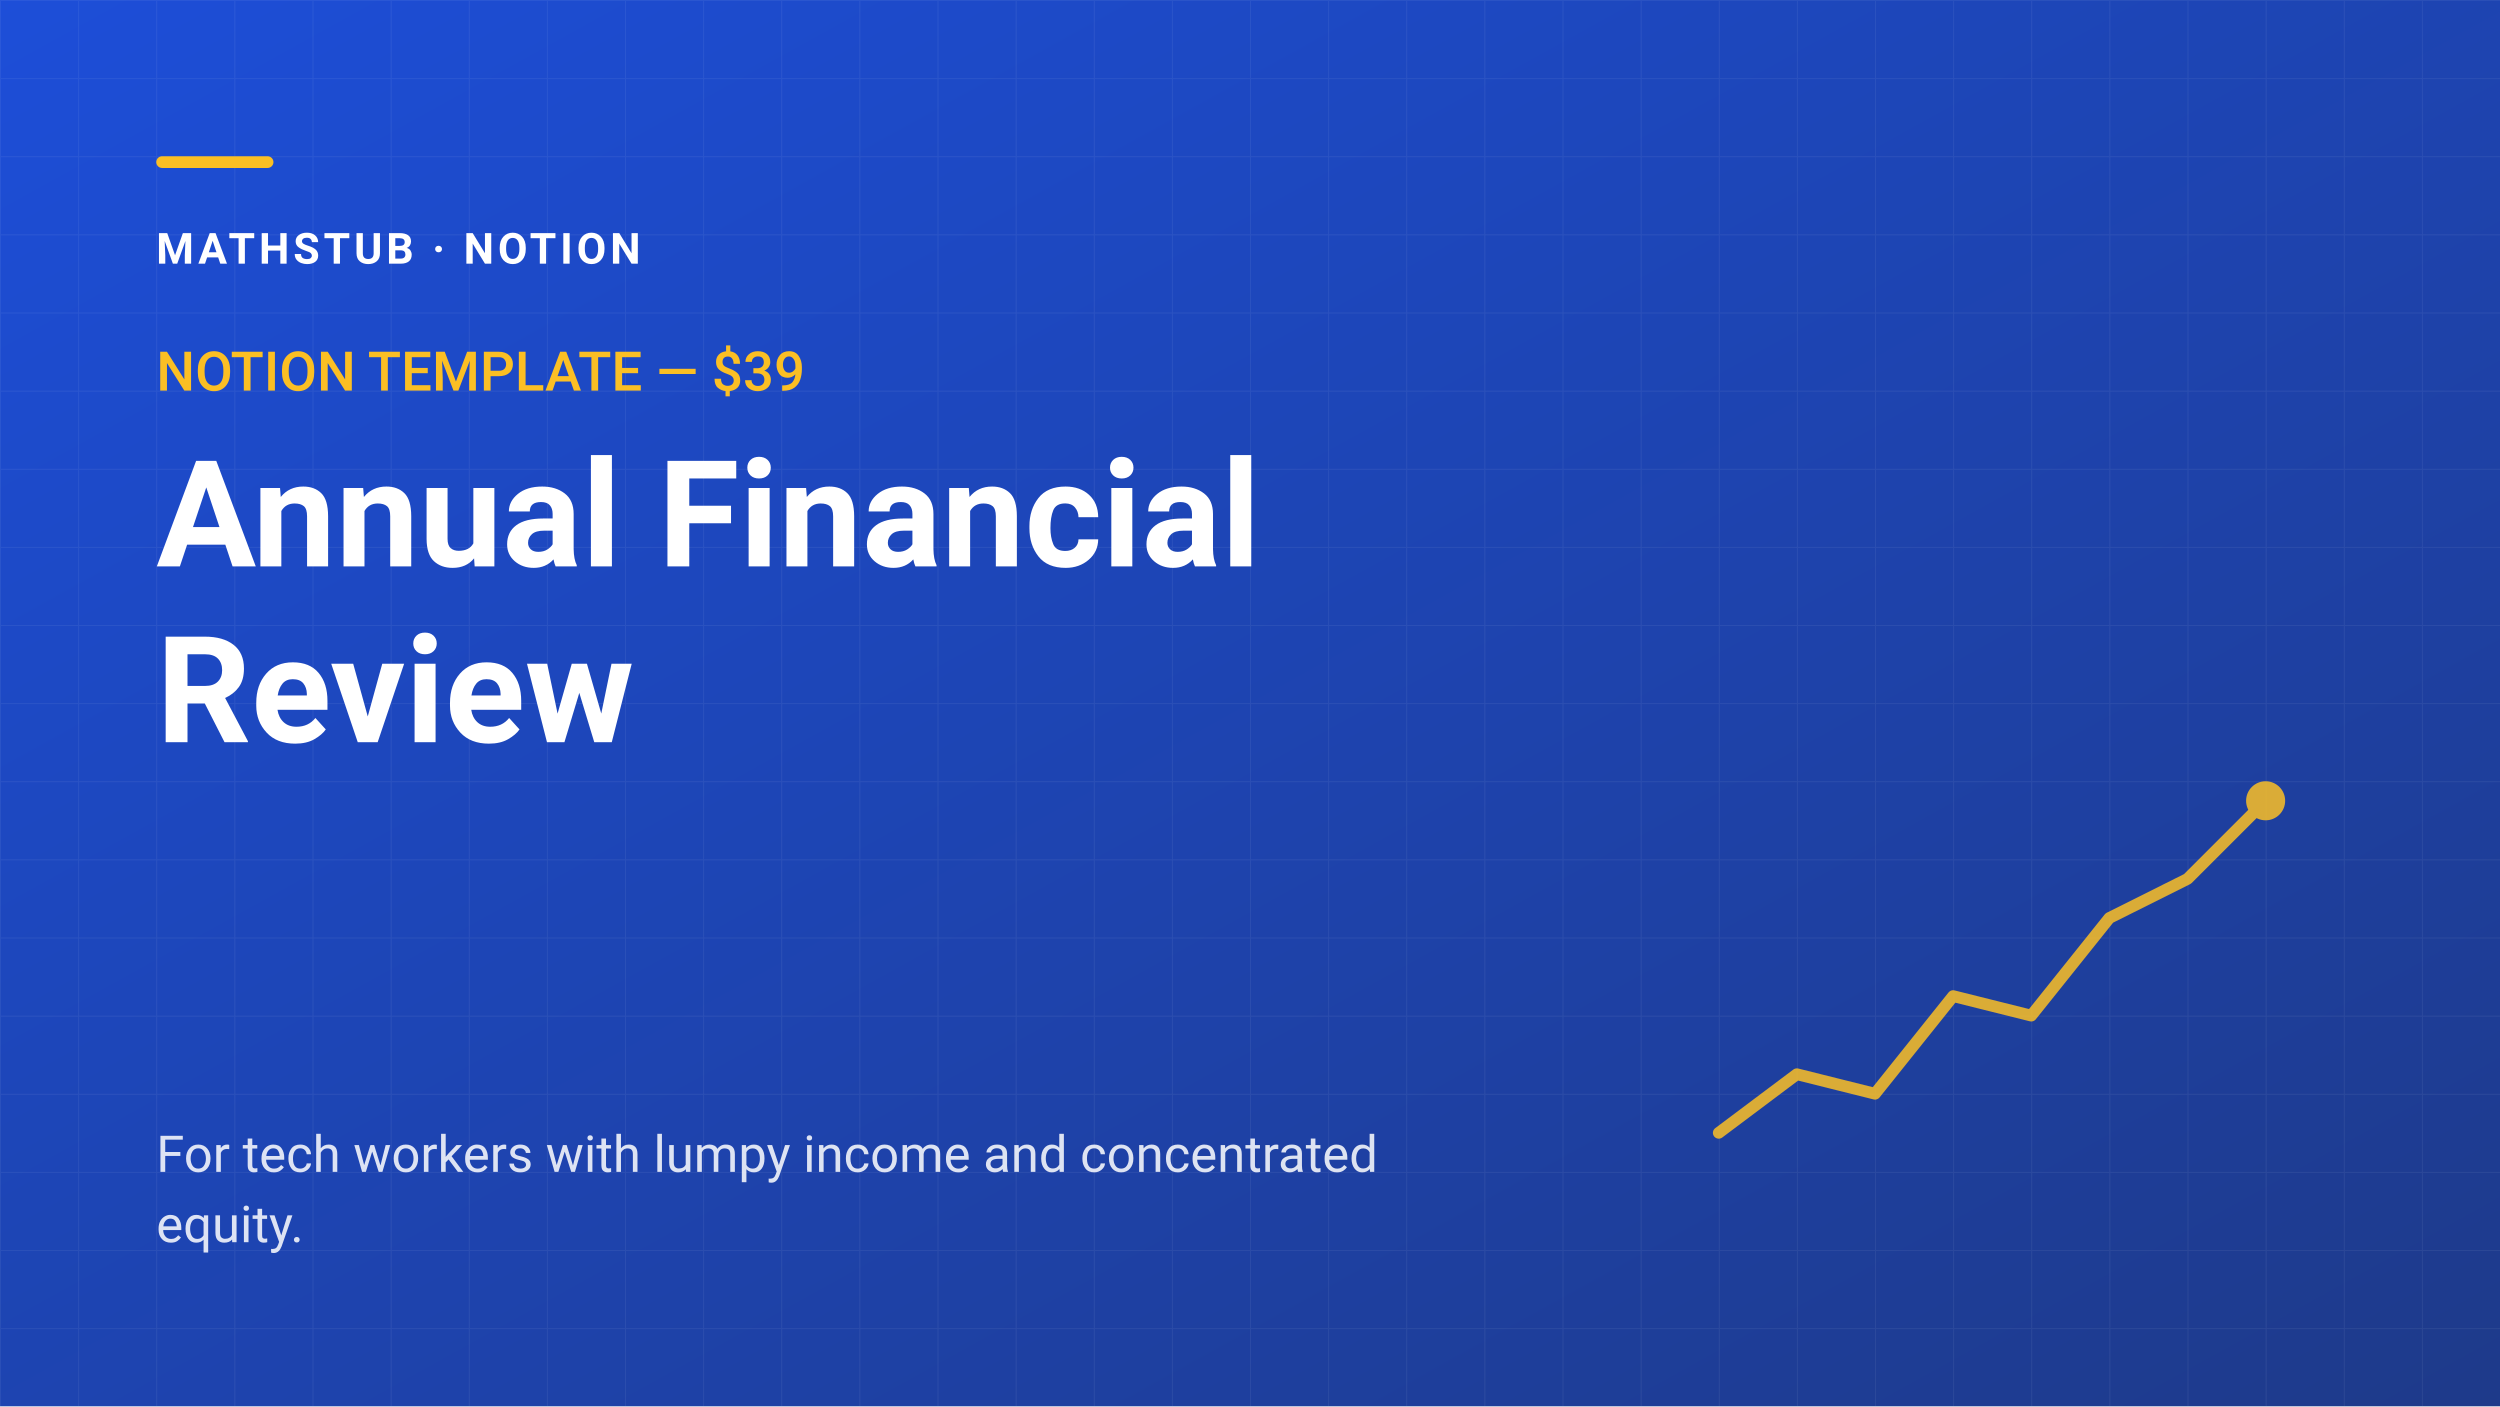
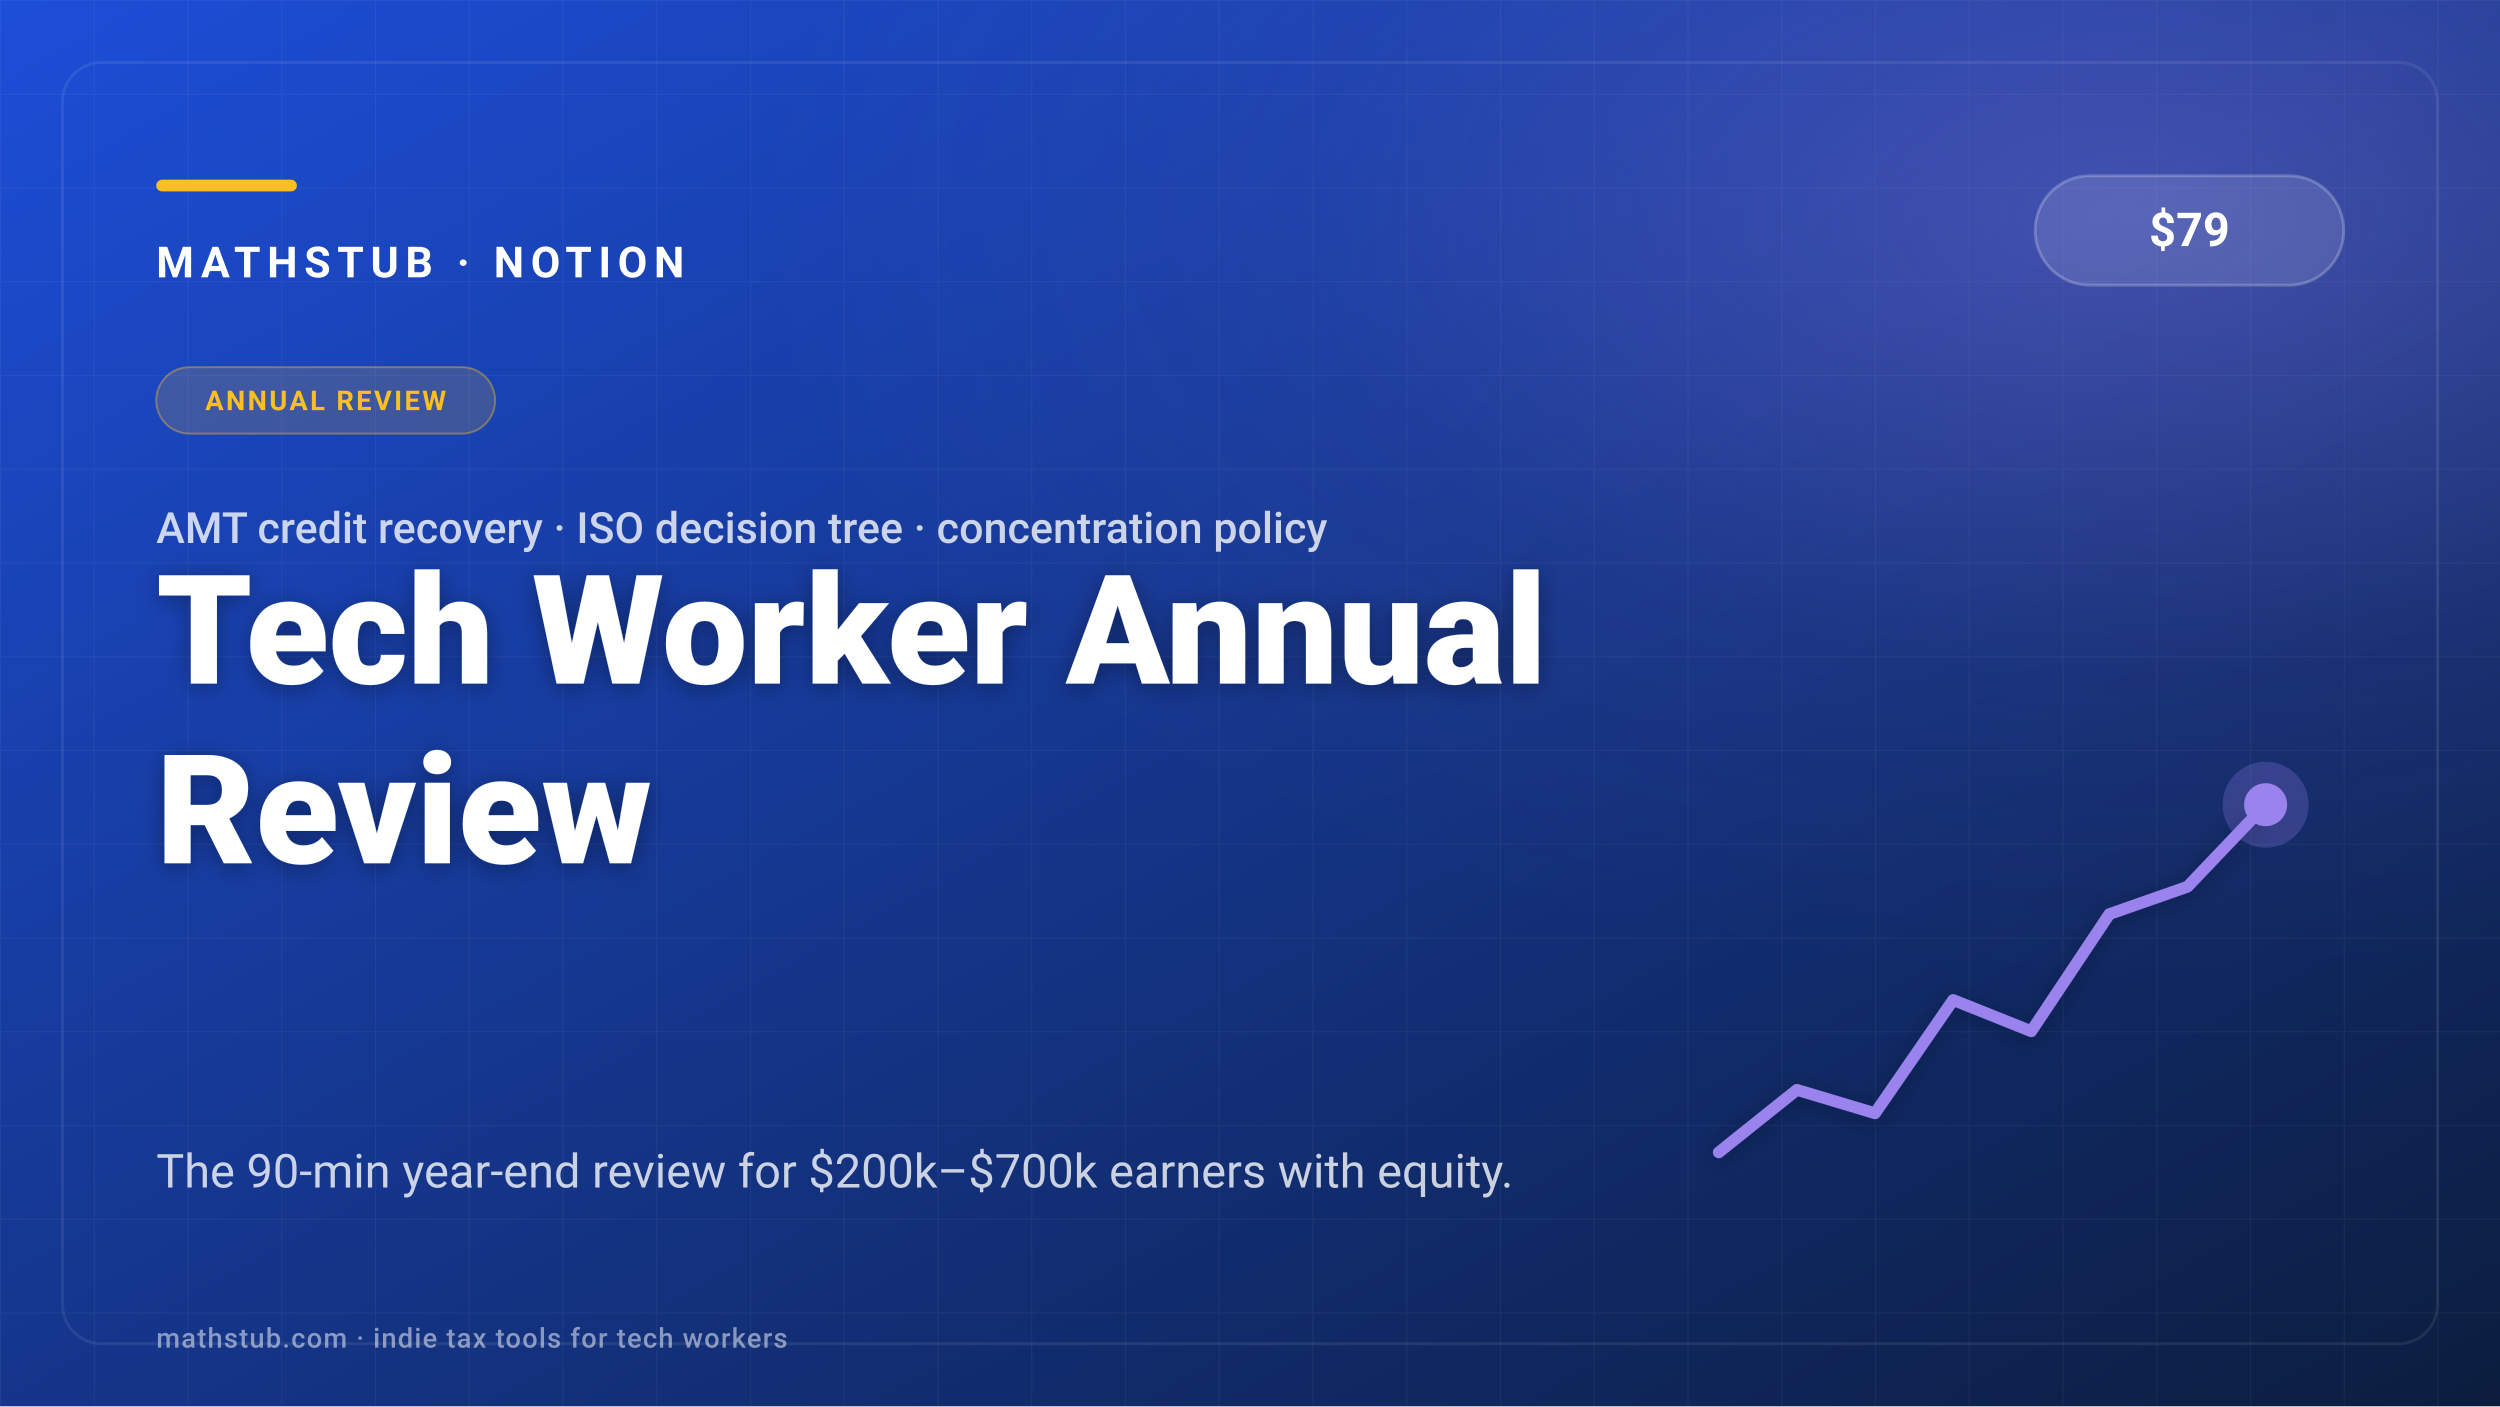
<svg xmlns="http://www.w3.org/2000/svg" viewBox="0 0 1280 720">
  <defs>
    <linearGradient id="bg" x1="0" y1="0" x2="1" y2="1">
      <stop offset="0%" stop-color="#1d4ed8" />
-       <stop offset="100%" stop-color="#1e3a8a" />
+       <stop offset="100%" stop-color="#0c1d3e" />
    </linearGradient>
-     <pattern id="grid" width="40" height="40" patternUnits="userSpaceOnUse">
-       <path d="M40 0 L0 0 0 40" stroke="rgba(255,255,255,0.06)" stroke-width="1" fill="none" />
+     <radialGradient id="glow" cx="0.85" cy="0.15" r="0.55">
+       <stop offset="0%" stop-color="#a78bfa" stop-opacity="0.32" />
+       <stop offset="60%" stop-color="#a78bfa" stop-opacity="0.06" />
+       <stop offset="100%" stop-color="#a78bfa" stop-opacity="0" />
+     </radialGradient>
+     <pattern id="grid" width="48" height="48" patternUnits="userSpaceOnUse">
+       <path d="M48 0 L0 0 0 48" stroke="rgba(255,255,255,0.05)" stroke-width="1" fill="none" />
    </pattern>
+     <filter id="softShadow" x="-20%" y="-20%" width="140%" height="140%">
+       <feDropShadow dx="0" dy="2" stdDeviation="6" flood-color="#000000" flood-opacity="0.35" />
+     </filter>
  </defs>
  <rect width="1280" height="720" fill="url(#bg)" />
  <rect width="1280" height="720" fill="url(#grid)" />
-   <rect x="80" y="80" width="60" height="6" fill="#fbbf24" rx="3" />
-   <text x="80" y="135" font-family="-apple-system, BlinkMacSystemFont, Segoe UI, Roboto, sans-serif" font-size="22" font-weight="600" fill="#ffffff" letter-spacing="2">MATHSTUB · NOTION</text>
-   <text x="80" y="200" font-family="-apple-system, BlinkMacSystemFont, Segoe UI, Roboto, sans-serif" font-size="28" font-weight="500" fill="#fbbf24">NOTION TEMPLATE — $39</text>
-   <text x="80" y="290" font-family="-apple-system, BlinkMacSystemFont, Segoe UI, Roboto, sans-serif" font-size="76" font-weight="700" fill="#ffffff">
-     <tspan x="80" dy="0">Annual Financial</tspan>
-     <tspan x="80" dy="90">Review</tspan>
+   <rect width="1280" height="720" fill="url(#glow)" />
+   <rect x="32" y="32" width="1216" height="656" rx="20" fill="none" stroke="rgba(255,255,255,0.08)" stroke-width="1.5" />
+   <rect x="80" y="92" width="72" height="6" fill="#fbbf24" rx="3" />
+   <text x="80" y="142" font-family="-apple-system, BlinkMacSystemFont, 'Segoe UI', Roboto, sans-serif" font-size="22" font-weight="700" fill="#ffffff" letter-spacing="3.4">MATHSTUB · NOTION</text>
+   <g transform="translate(1042, 90)">
+     <rect width="158" height="56" rx="28" fill="rgba(255,255,255,0.12)" stroke="rgba(255,255,255,0.22)" stroke-width="1.5" />
+     <text x="79" y="36" text-anchor="middle" font-family="-apple-system, BlinkMacSystemFont, 'Segoe UI', Roboto, sans-serif" font-size="24" font-weight="700" fill="#ffffff">$79</text>
+   </g>
+   <g transform="translate(80, 188)">
+     <rect width="173.5" height="34" rx="17" fill="rgba(251,191,36,0.16)" stroke="rgba(251,191,36,0.4)" stroke-width="1" />
+     <text x="86.75" y="22" text-anchor="middle" font-family="-apple-system, BlinkMacSystemFont, 'Segoe UI', Roboto, sans-serif" font-size="14" font-weight="700" letter-spacing="1.2" fill="#fbbf24">ANNUAL REVIEW</text>
+   </g>
+   <text x="80" y="278" font-family="-apple-system, BlinkMacSystemFont, 'Segoe UI', Roboto, sans-serif" font-size="22" font-weight="500" fill="rgba(255,255,255,0.78)">AMT credit recovery · ISO decision tree · concentration policy</text>
+   <text x="80" y="350" font-family="-apple-system, BlinkMacSystemFont, 'Segoe UI', Roboto, sans-serif" font-size="78" font-weight="800" fill="#ffffff" filter="url(#softShadow)">
+     <tspan x="80" dy="0">Tech Worker Annual</tspan>
+     <tspan x="80" dy="92">Review</tspan>
  </text>
-   <text x="80" y="600" font-family="-apple-system, BlinkMacSystemFont, Segoe UI, Roboto, sans-serif" font-size="26" font-weight="400" fill="rgba(255,255,255,0.85)">
-     <tspan x="80" dy="0">For tech workers with lumpy income and concentrated</tspan>
-     <tspan x="80" dy="36">equity.</tspan>
+   <text x="80" y="608" font-family="-apple-system, BlinkMacSystemFont, 'Segoe UI', Roboto, sans-serif" font-size="24" font-weight="400" fill="rgba(255,255,255,0.78)">
+     <tspan x="80" dy="0">The 90-min year-end review for $200k–$700k earners with equity.</tspan>
  </text>
-   <g transform="translate(880, 380)" opacity="0.85">
-     <path d="M0 200 L40 170 L80 180 L120 130 L160 140 L200 90 L240 70 L280 30" stroke="#fbbf24" stroke-width="6" fill="none" stroke-linecap="round" stroke-linejoin="round" />
-     <circle cx="280" cy="30" r="10" fill="#fbbf24" />
+   <g transform="translate(880, 390)" opacity="0.92">
+     <path d="M0 200 L40 168 L80 180 L120 122 L160 138 L200 78 L240 64 L280 22" stroke="#a78bfa" stroke-width="6" fill="none" stroke-linecap="round" stroke-linejoin="round" filter="url(#softShadow)" />
+     <circle cx="280" cy="22" r="11" fill="#a78bfa" />
+     <circle cx="280" cy="22" r="22" fill="#a78bfa" fill-opacity="0.25" />
  </g>
+   <text x="80" y="690" font-family="-apple-system, BlinkMacSystemFont, 'Segoe UI', Roboto, sans-serif" font-size="14" font-weight="500" fill="rgba(255,255,255,0.5)" letter-spacing="0.6">mathstub.com · indie tax tools for tech workers</text>
</svg>
